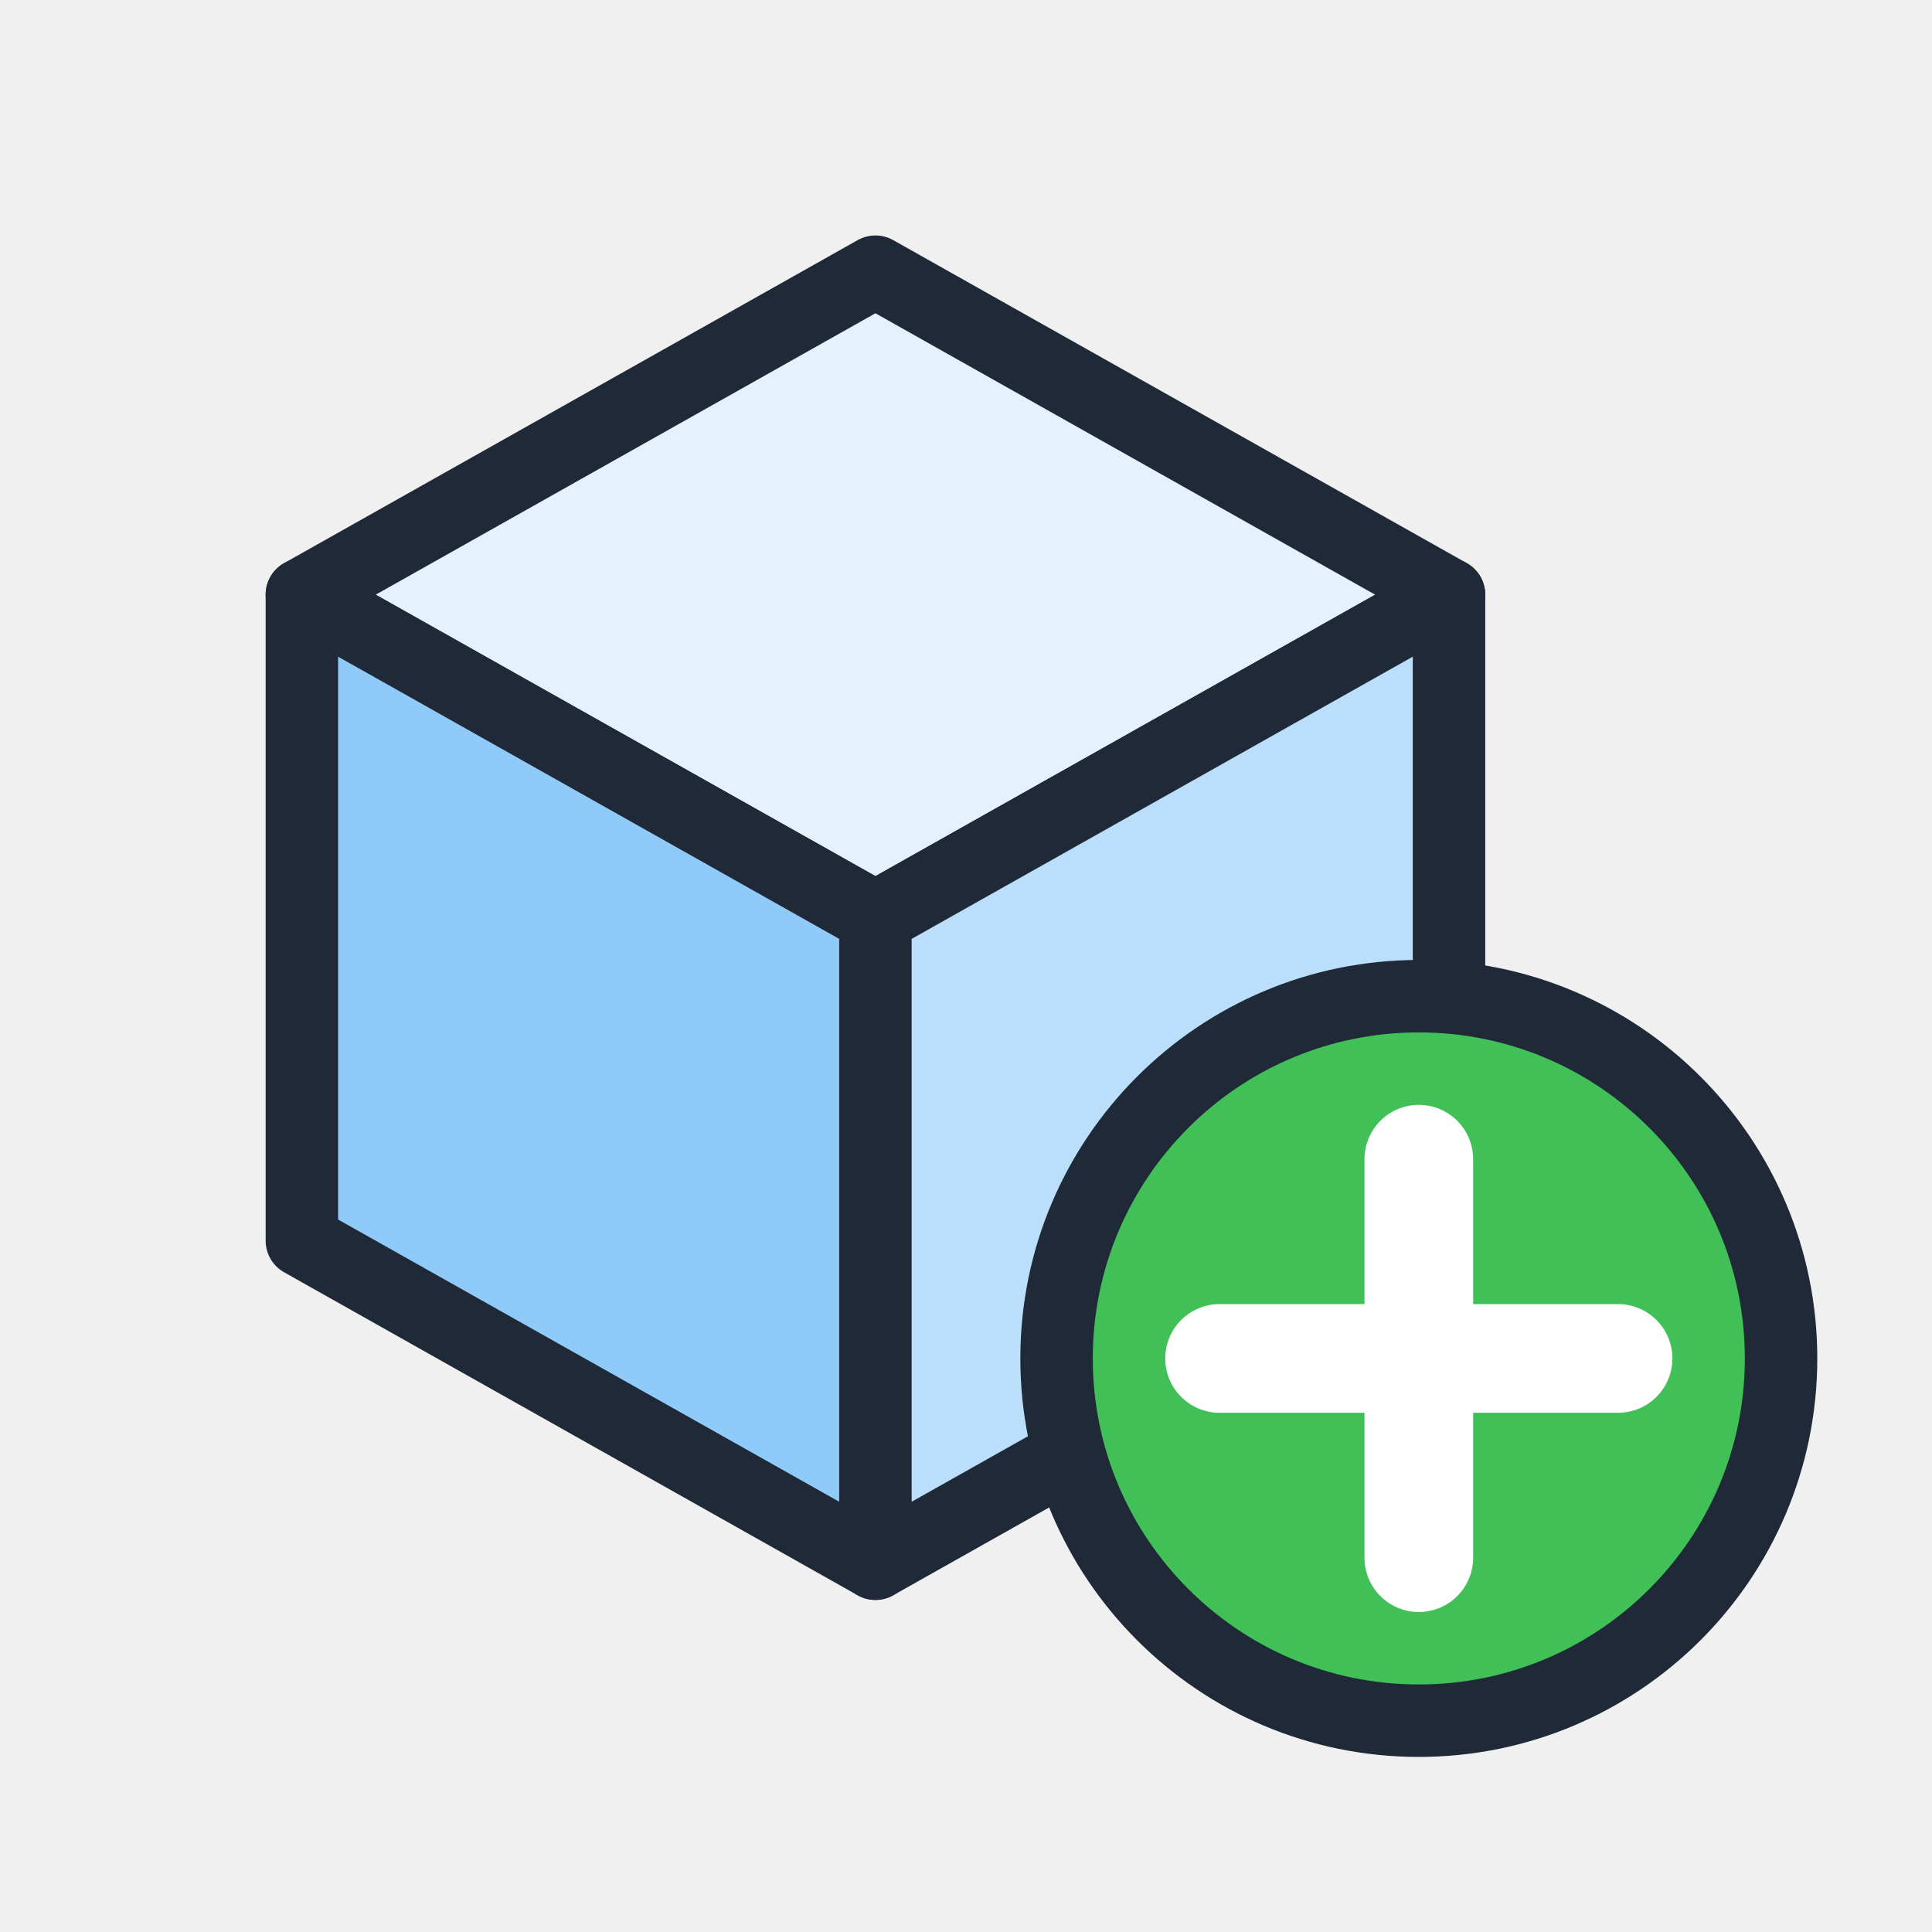
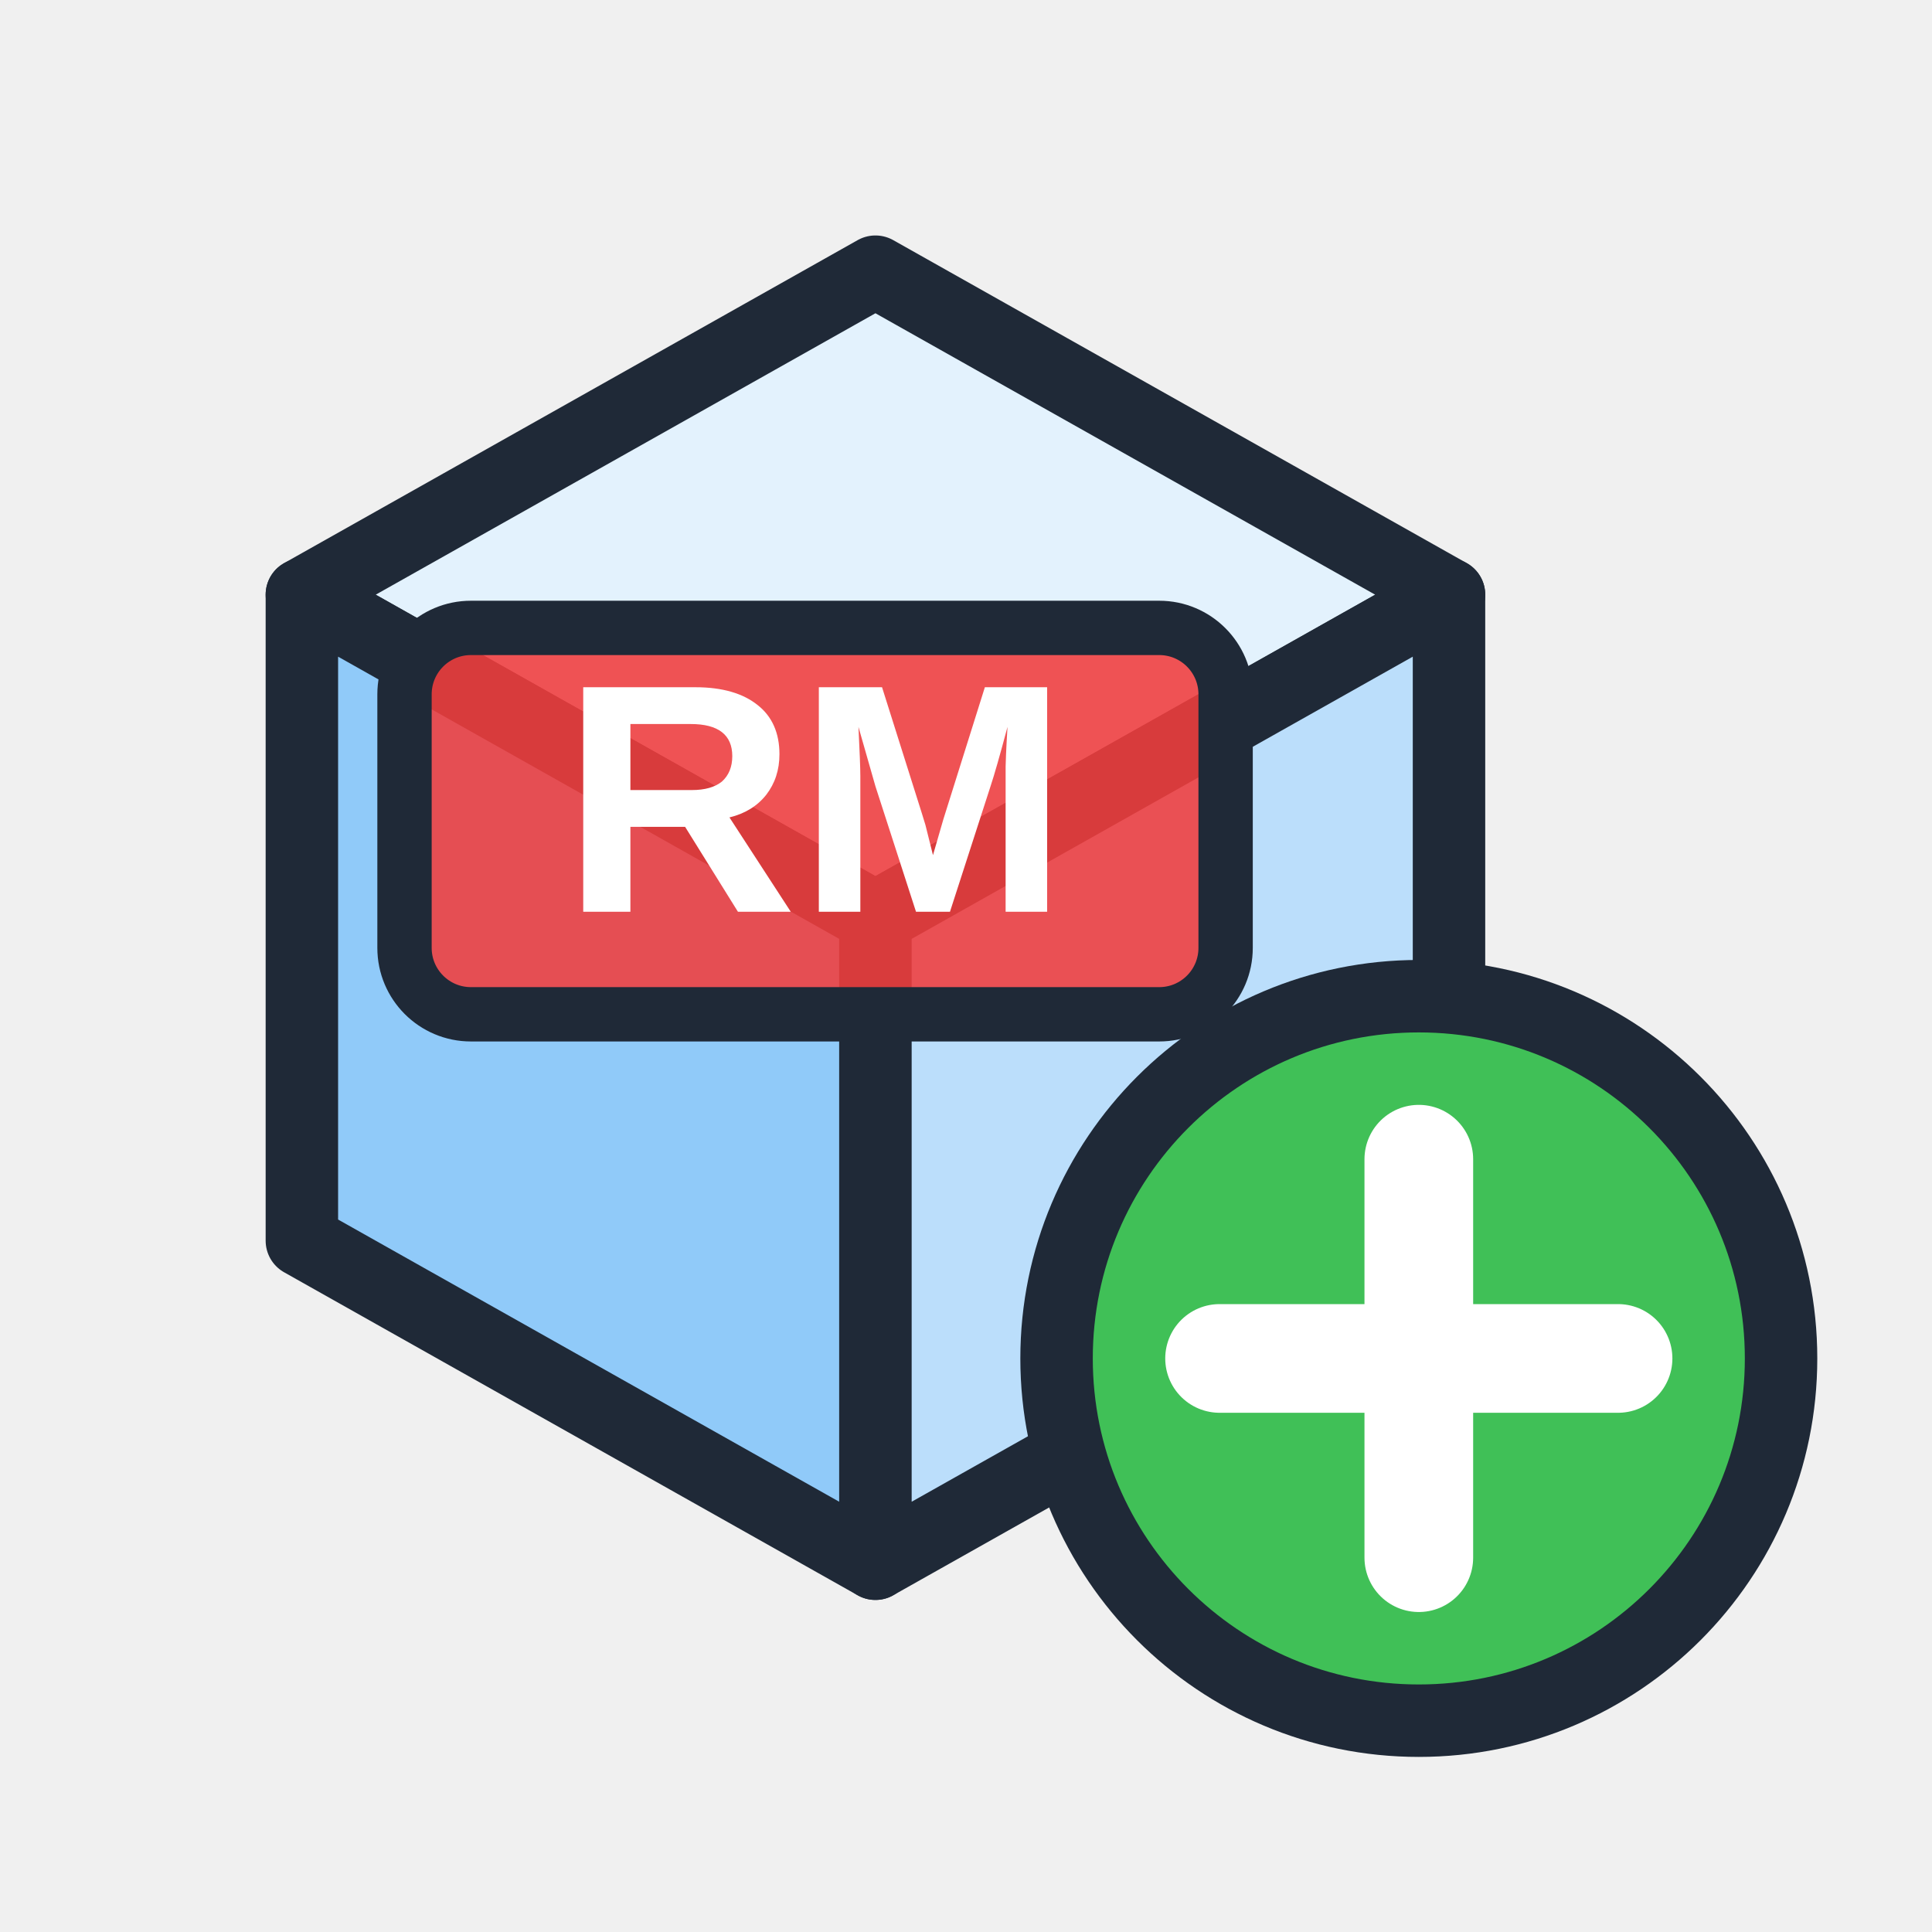
<svg xmlns="http://www.w3.org/2000/svg" width="32" height="32" viewBox="0 0 32 32" fill="none">
  <g stroke="#1F2937" stroke-width="1.2" stroke-linejoin="round">
    <path d="M14.5 4.5L24 9.85L14.5 15.2L5 9.85Z" fill="#E3F2FD" />
    <path d="M5 9.85V20.55L14.5 25.9V15.2Z" fill="#90CAF9" />
    <path d="M14.5 15.2V25.9L24 20.55V9.85Z" fill="#BBDEFB" />
  </g>
+   <rect x="6.7" y="10.4" width="13.6" height="6.4" rx="1.1" fill="#F03E3E" fill-opacity="0.88" stroke="#1F2937" stroke-width="0.9" />
+   <text x="13.5" y="15.1" text-anchor="middle" fill="#FFFFFF" font-family="Arial, Helvetica, sans-serif" font-size="5.4" font-weight="700">RM</text>
  <circle cx="23.5" cy="22.5" r="6" fill="#40C057" stroke="#1F2937" stroke-width="1.2" />
  <path d="M23.5 19.2V25.8M20.2 22.5H26.8" stroke="#FFFFFF" stroke-width="1.8" stroke-linecap="round" />
</svg>
